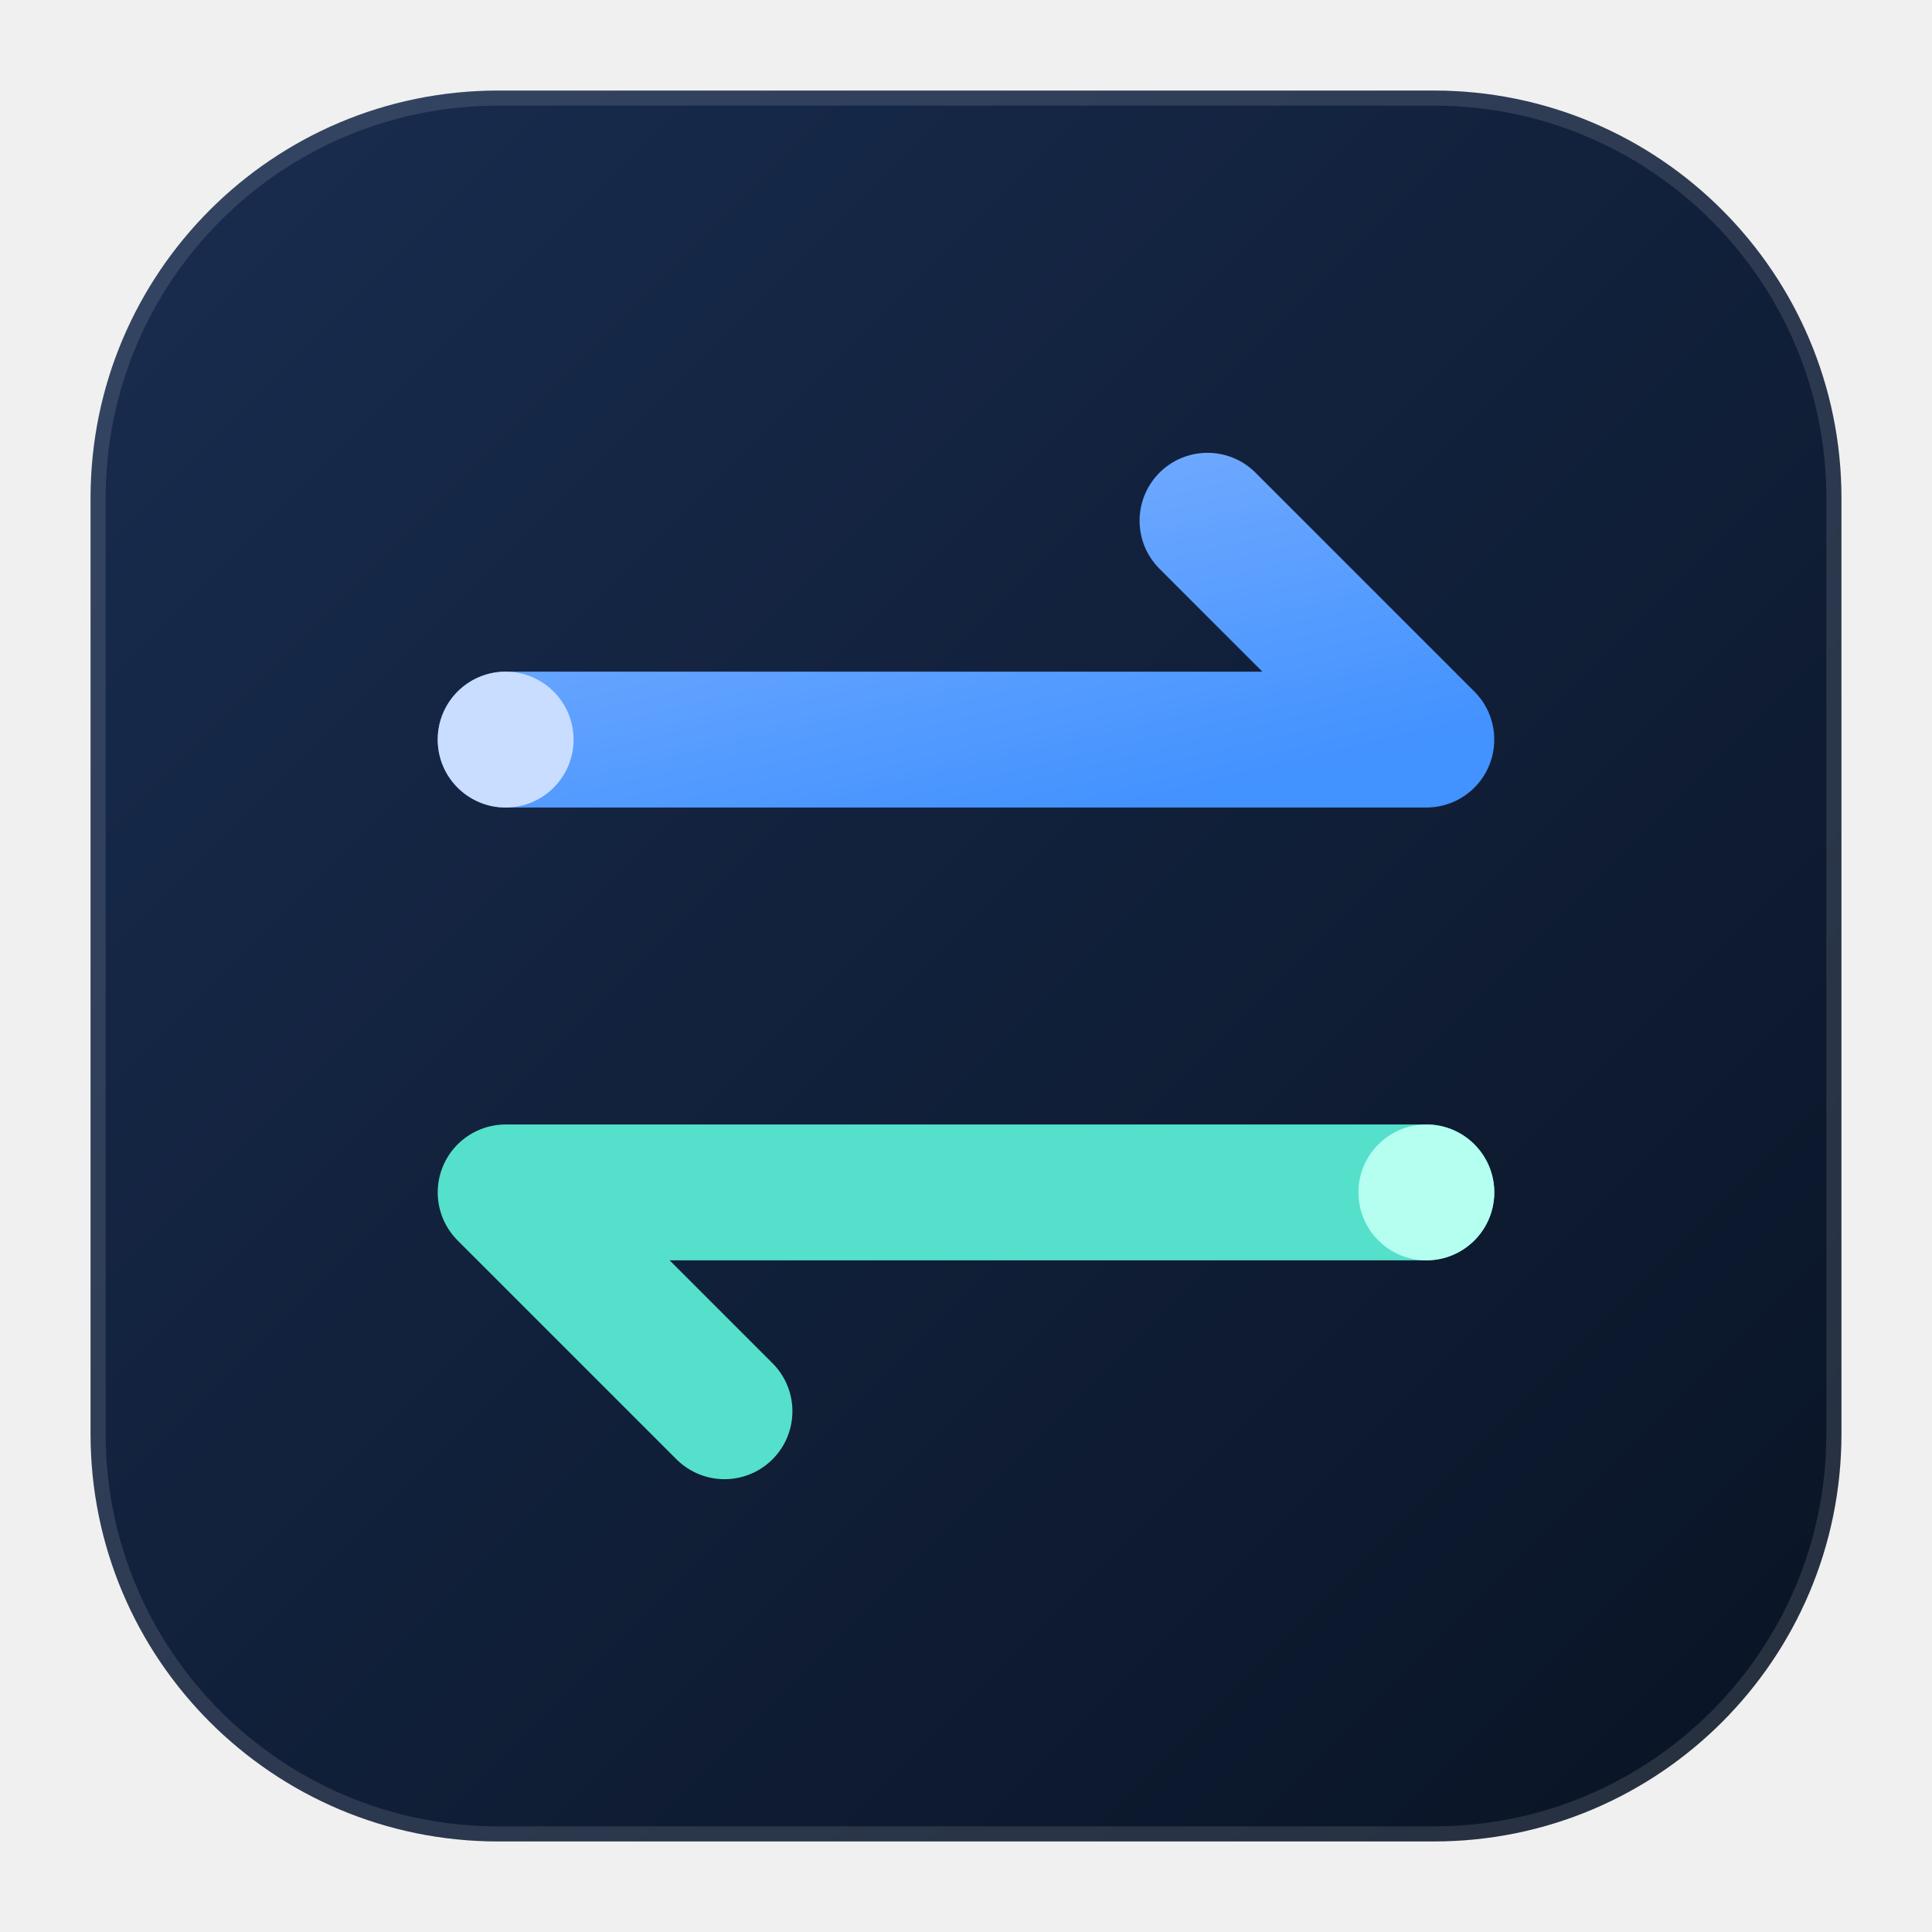
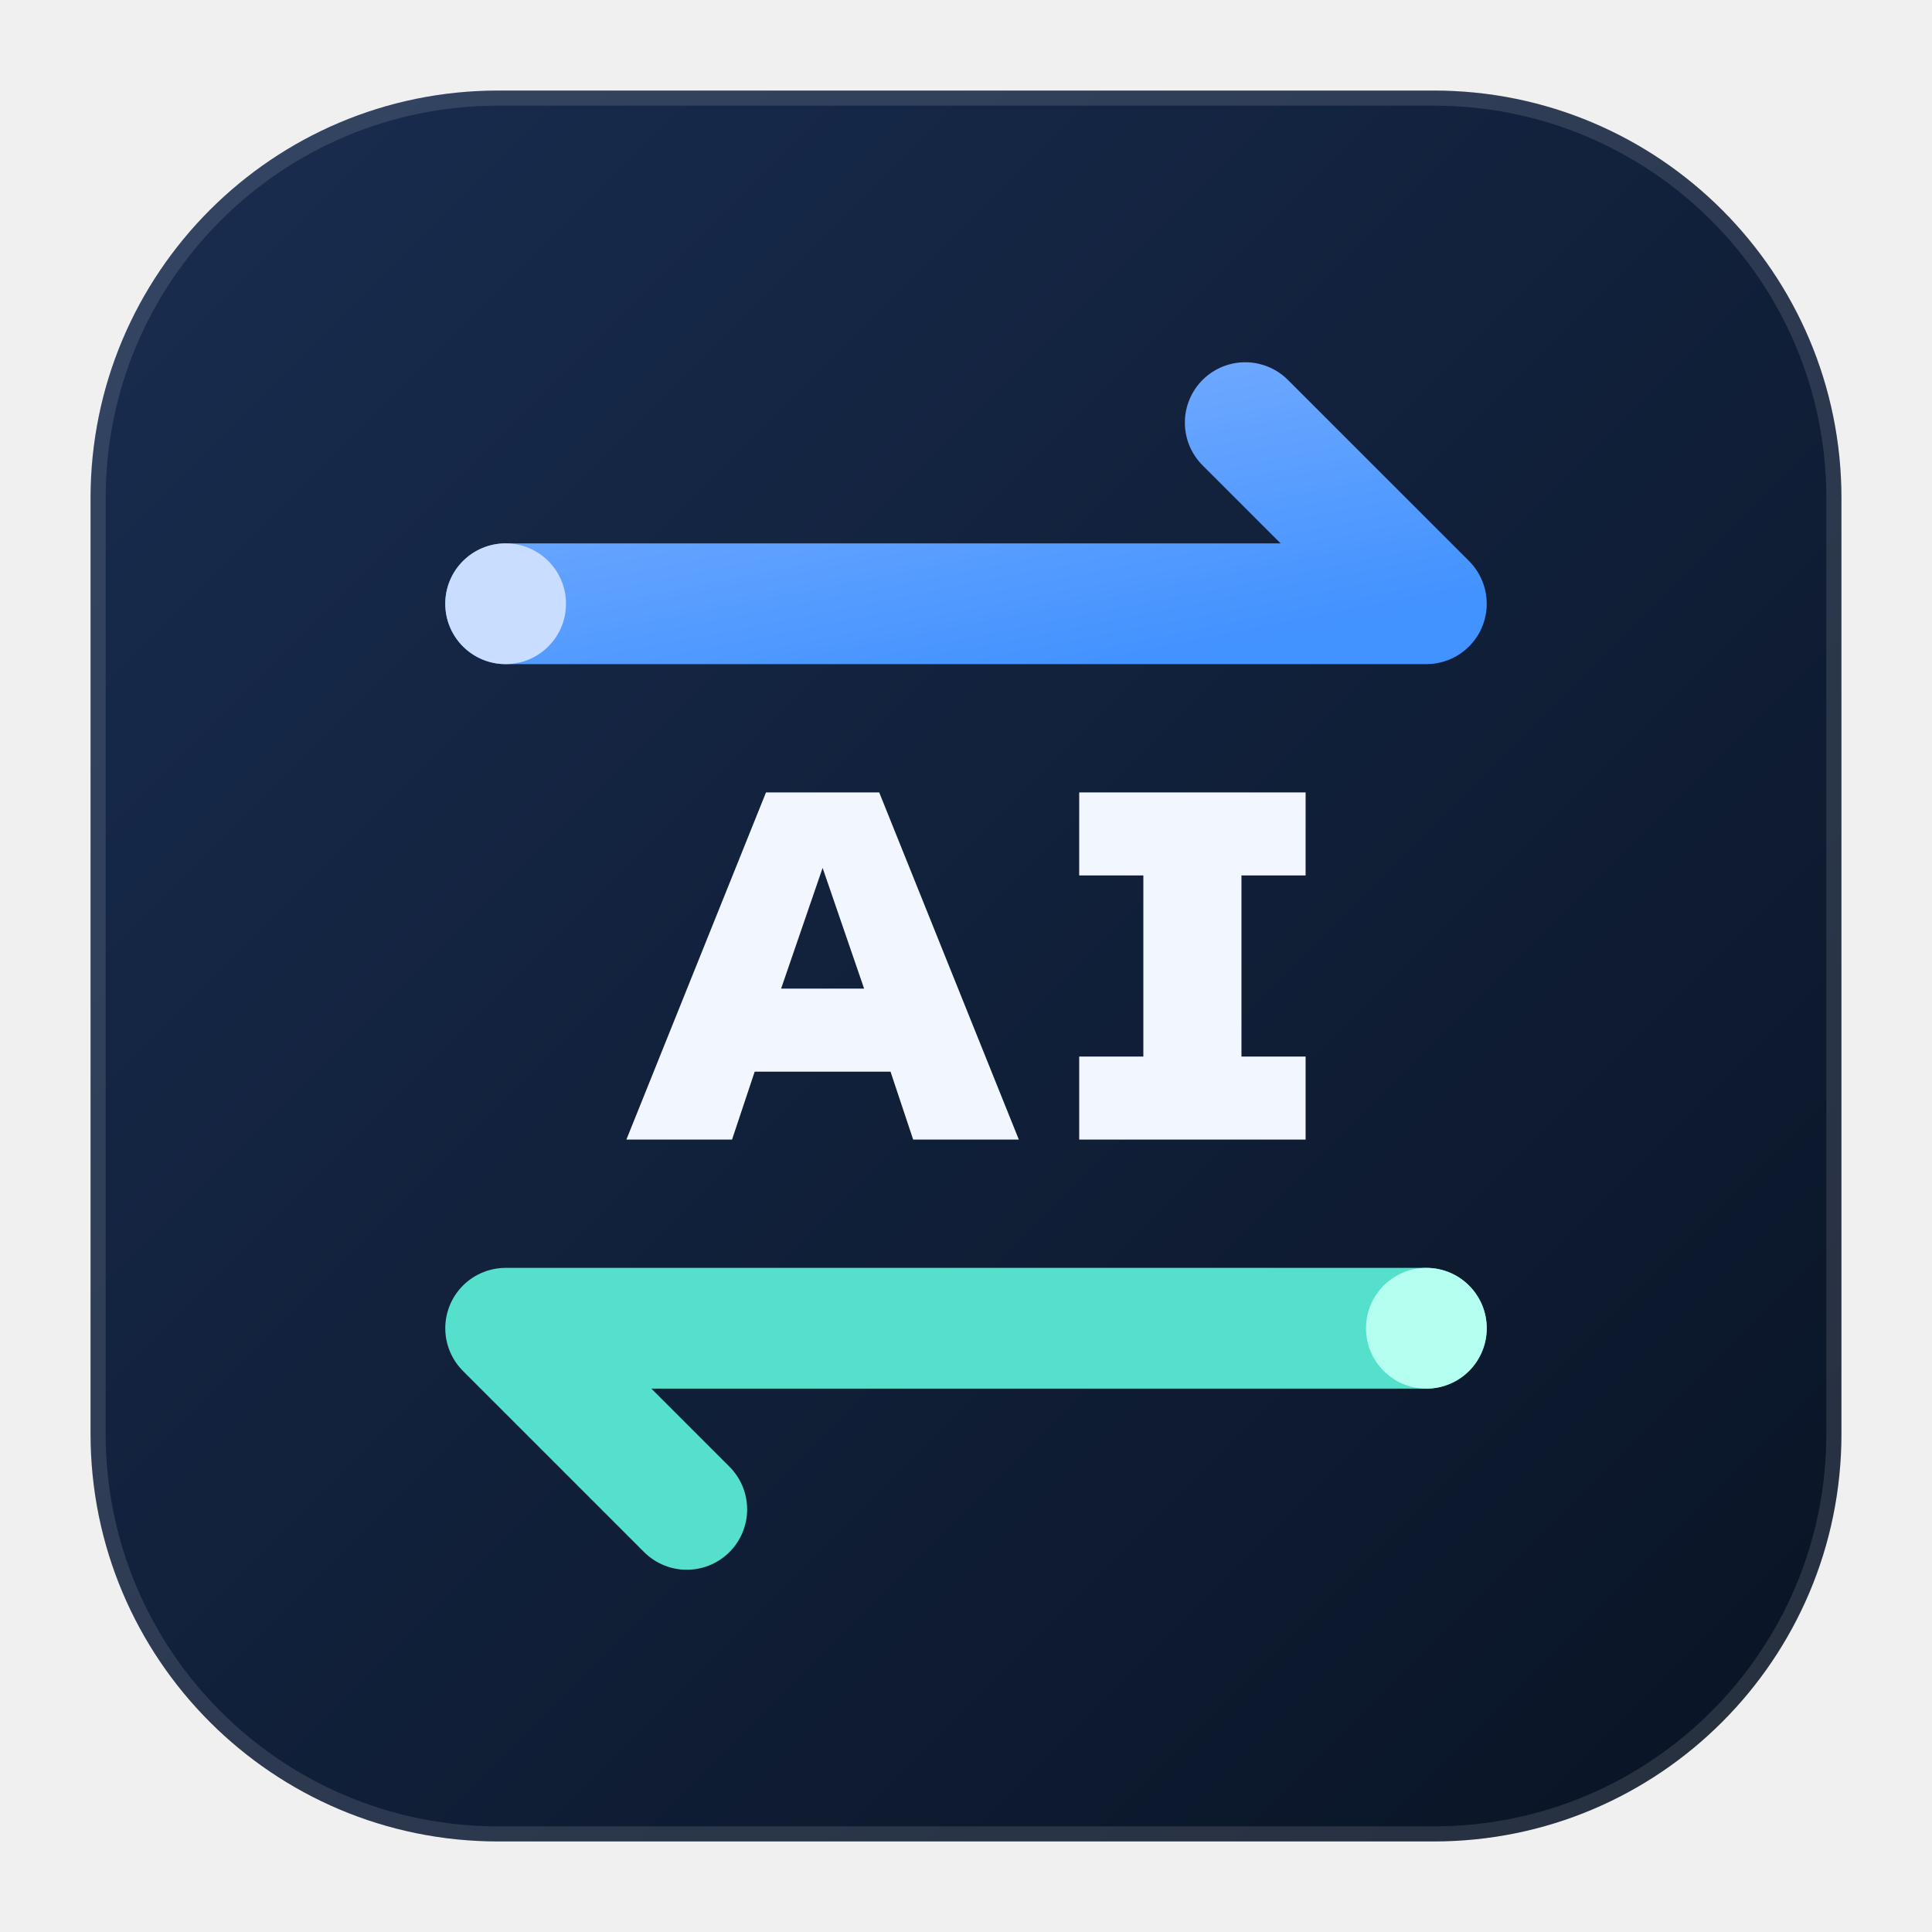
<svg xmlns="http://www.w3.org/2000/svg" width="512" height="512" viewBox="0 0 512 512">
  <defs>
    <linearGradient id="tile" x1="0" y1="0" x2="1" y2="1">
      <stop stop-color="#192D50" />
      <stop offset="1" stop-color="#091324" />
    </linearGradient>
    <linearGradient id="switch" x1="0" y1="0" x2="1" y2="1">
      <stop stop-color="#79AEFF" />
      <stop offset="1" stop-color="#4292FF" />
    </linearGradient>
  </defs>
  <rect x="24" y="24" width="464" height="464" rx="108" fill="url(#tile)" />
  <rect x="26" y="26" width="460" height="460" rx="106" fill="none" stroke="#FFFFFF" stroke-opacity=".12" stroke-width="4" />
-   <g fill="none" stroke-width="36" stroke-linecap="round" stroke-linejoin="round">
-     <path d="M134 196h244l-58-58" stroke="url(#switch)" />
-     <path d="M378 316H134l58 58" stroke="#54E0CB" />
+   <g fill="none" stroke-width="32" stroke-linecap="round" stroke-linejoin="round">
+     <path d="M134 160h244l-48-48" stroke="url(#switch)" />
+     <path d="M378 352H134l48 48" stroke="#54E0CB" />
  </g>
-   <circle cx="134" cy="196" r="18" fill="#C8DDFF" />
-   <circle cx="378" cy="316" r="18" fill="#B5FFF0" />
+   <circle cx="134" cy="160" r="16" fill="#C8DDFF" />
+   <circle cx="378" cy="352" r="16" fill="#B5FFF0" />
+   <g fill="#F2F7FF">
+     <path fill-rule="evenodd" d="M166 302l37-92h30l37 92h-28l-6-18h-36l-6 18h-28Zm41-40h22l-11-32-11 32Z" />
+     <path d="M286 210h60v22h-17v48h17v22h-60v-22h17v-48h-17Z" />
+   </g>
</svg>
